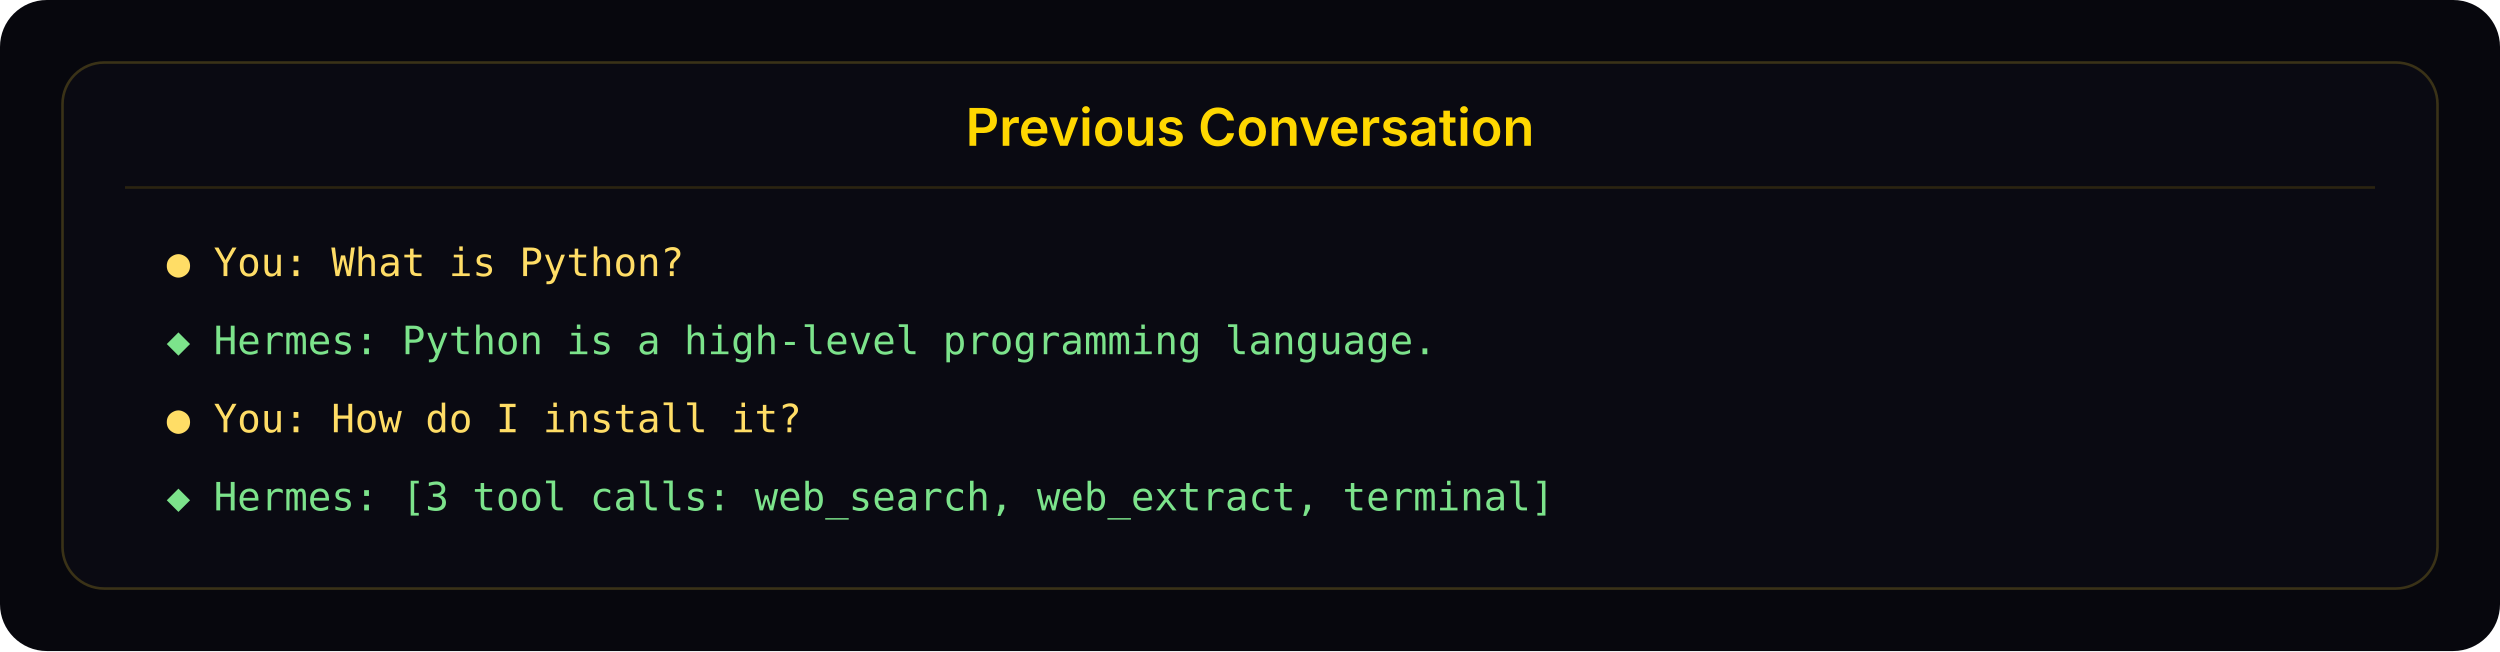
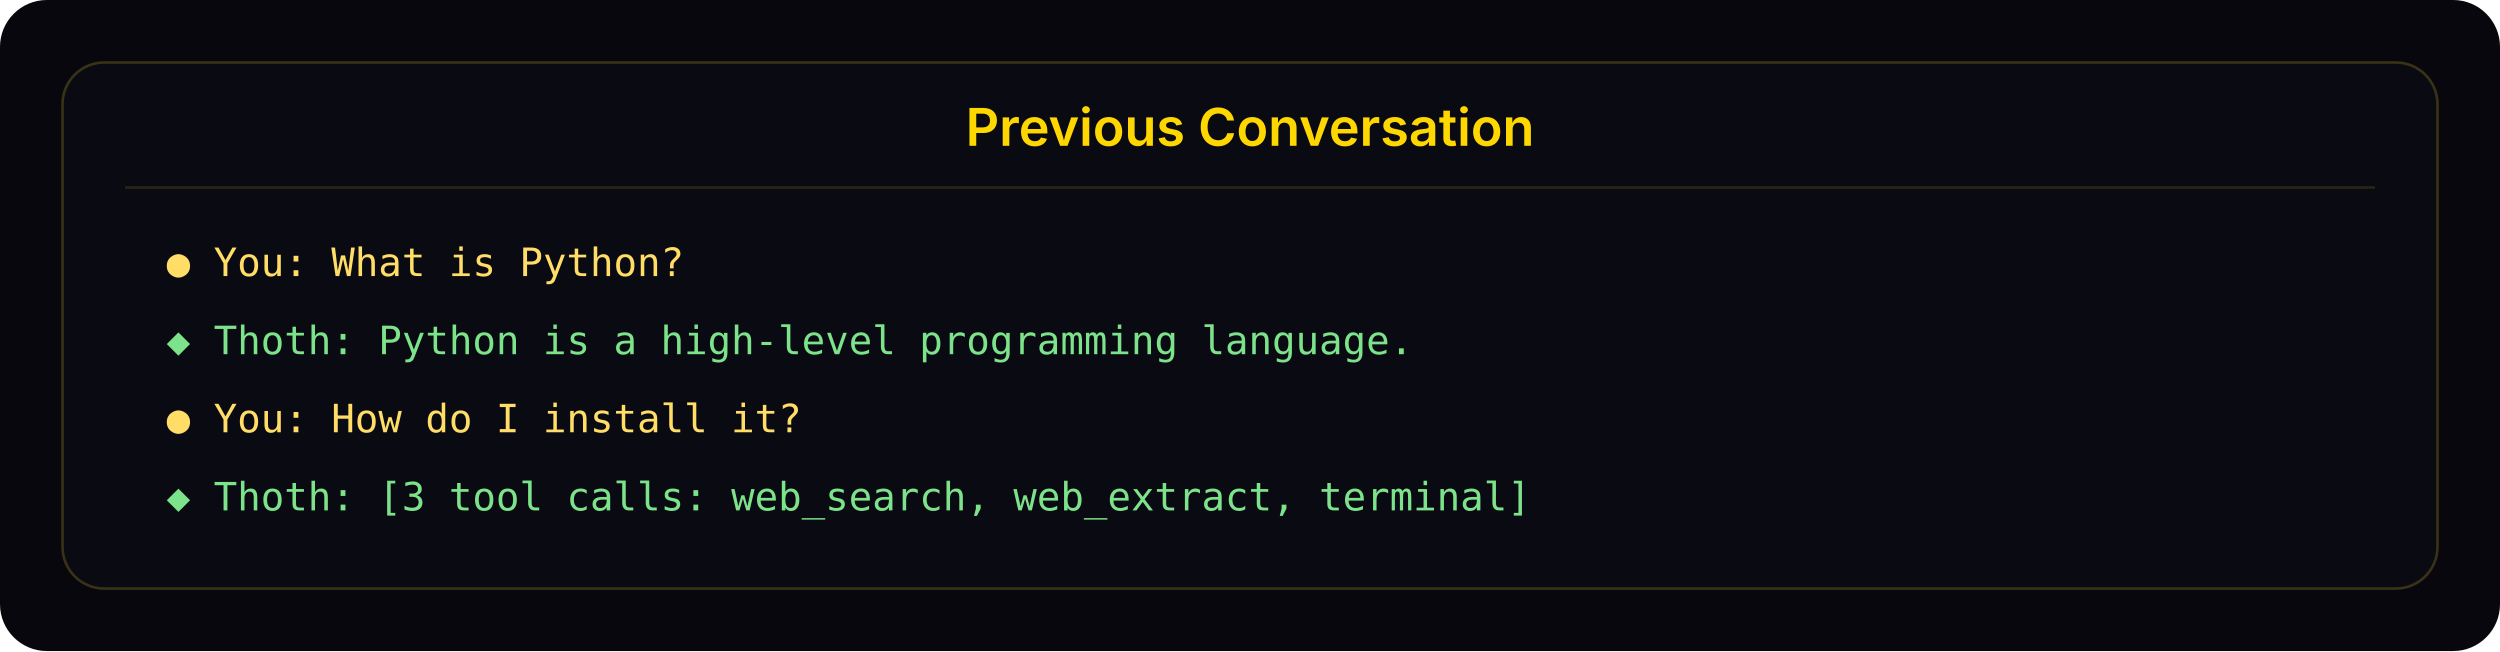
<svg xmlns="http://www.w3.org/2000/svg" width="960" height="250" viewBox="0 0 960 250" role="img" aria-labelledby="title desc">
  <rect width="960" height="250" rx="18" fill="#07070d" />
  <rect x="24" y="24" width="912" height="202" rx="16" fill="#0a0a12" stroke="#3a3217" />
  <text x="480" y="56" text-anchor="middle" fill="#ffd700" font-family="Inter, sans-serif" font-size="20" font-weight="600">Previous Conversation</text>
  <line x1="48" y1="72" x2="912" y2="72" stroke="#2b2410" />
  <text x="64" y="106" fill="#ffdd66" font-family="JetBrains Mono, monospace" font-size="15">● You: What is Python?</text>
-   <text x="64" y="136" fill="#7ce38b" font-family="JetBrains Mono, monospace" font-size="15">◆ Hermes: Python is a high-level programming language.</text>
+   <text x="64" y="136" fill="#7ce38b" font-family="JetBrains Mono, monospace" font-size="15">◆ Thoth: Python is a high-level programming language.</text>
  <text x="64" y="166" fill="#ffdd66" font-family="JetBrains Mono, monospace" font-size="15">● You: How do I install it?</text>
-   <text x="64" y="196" fill="#7ce38b" font-family="JetBrains Mono, monospace" font-size="15">◆ Hermes: [3 tool calls: web_search, web_extract, terminal]</text>
+   <text x="64" y="196" fill="#7ce38b" font-family="JetBrains Mono, monospace" font-size="15">◆ Thoth: [3 tool calls: web_search, web_extract, terminal]</text>
</svg>
